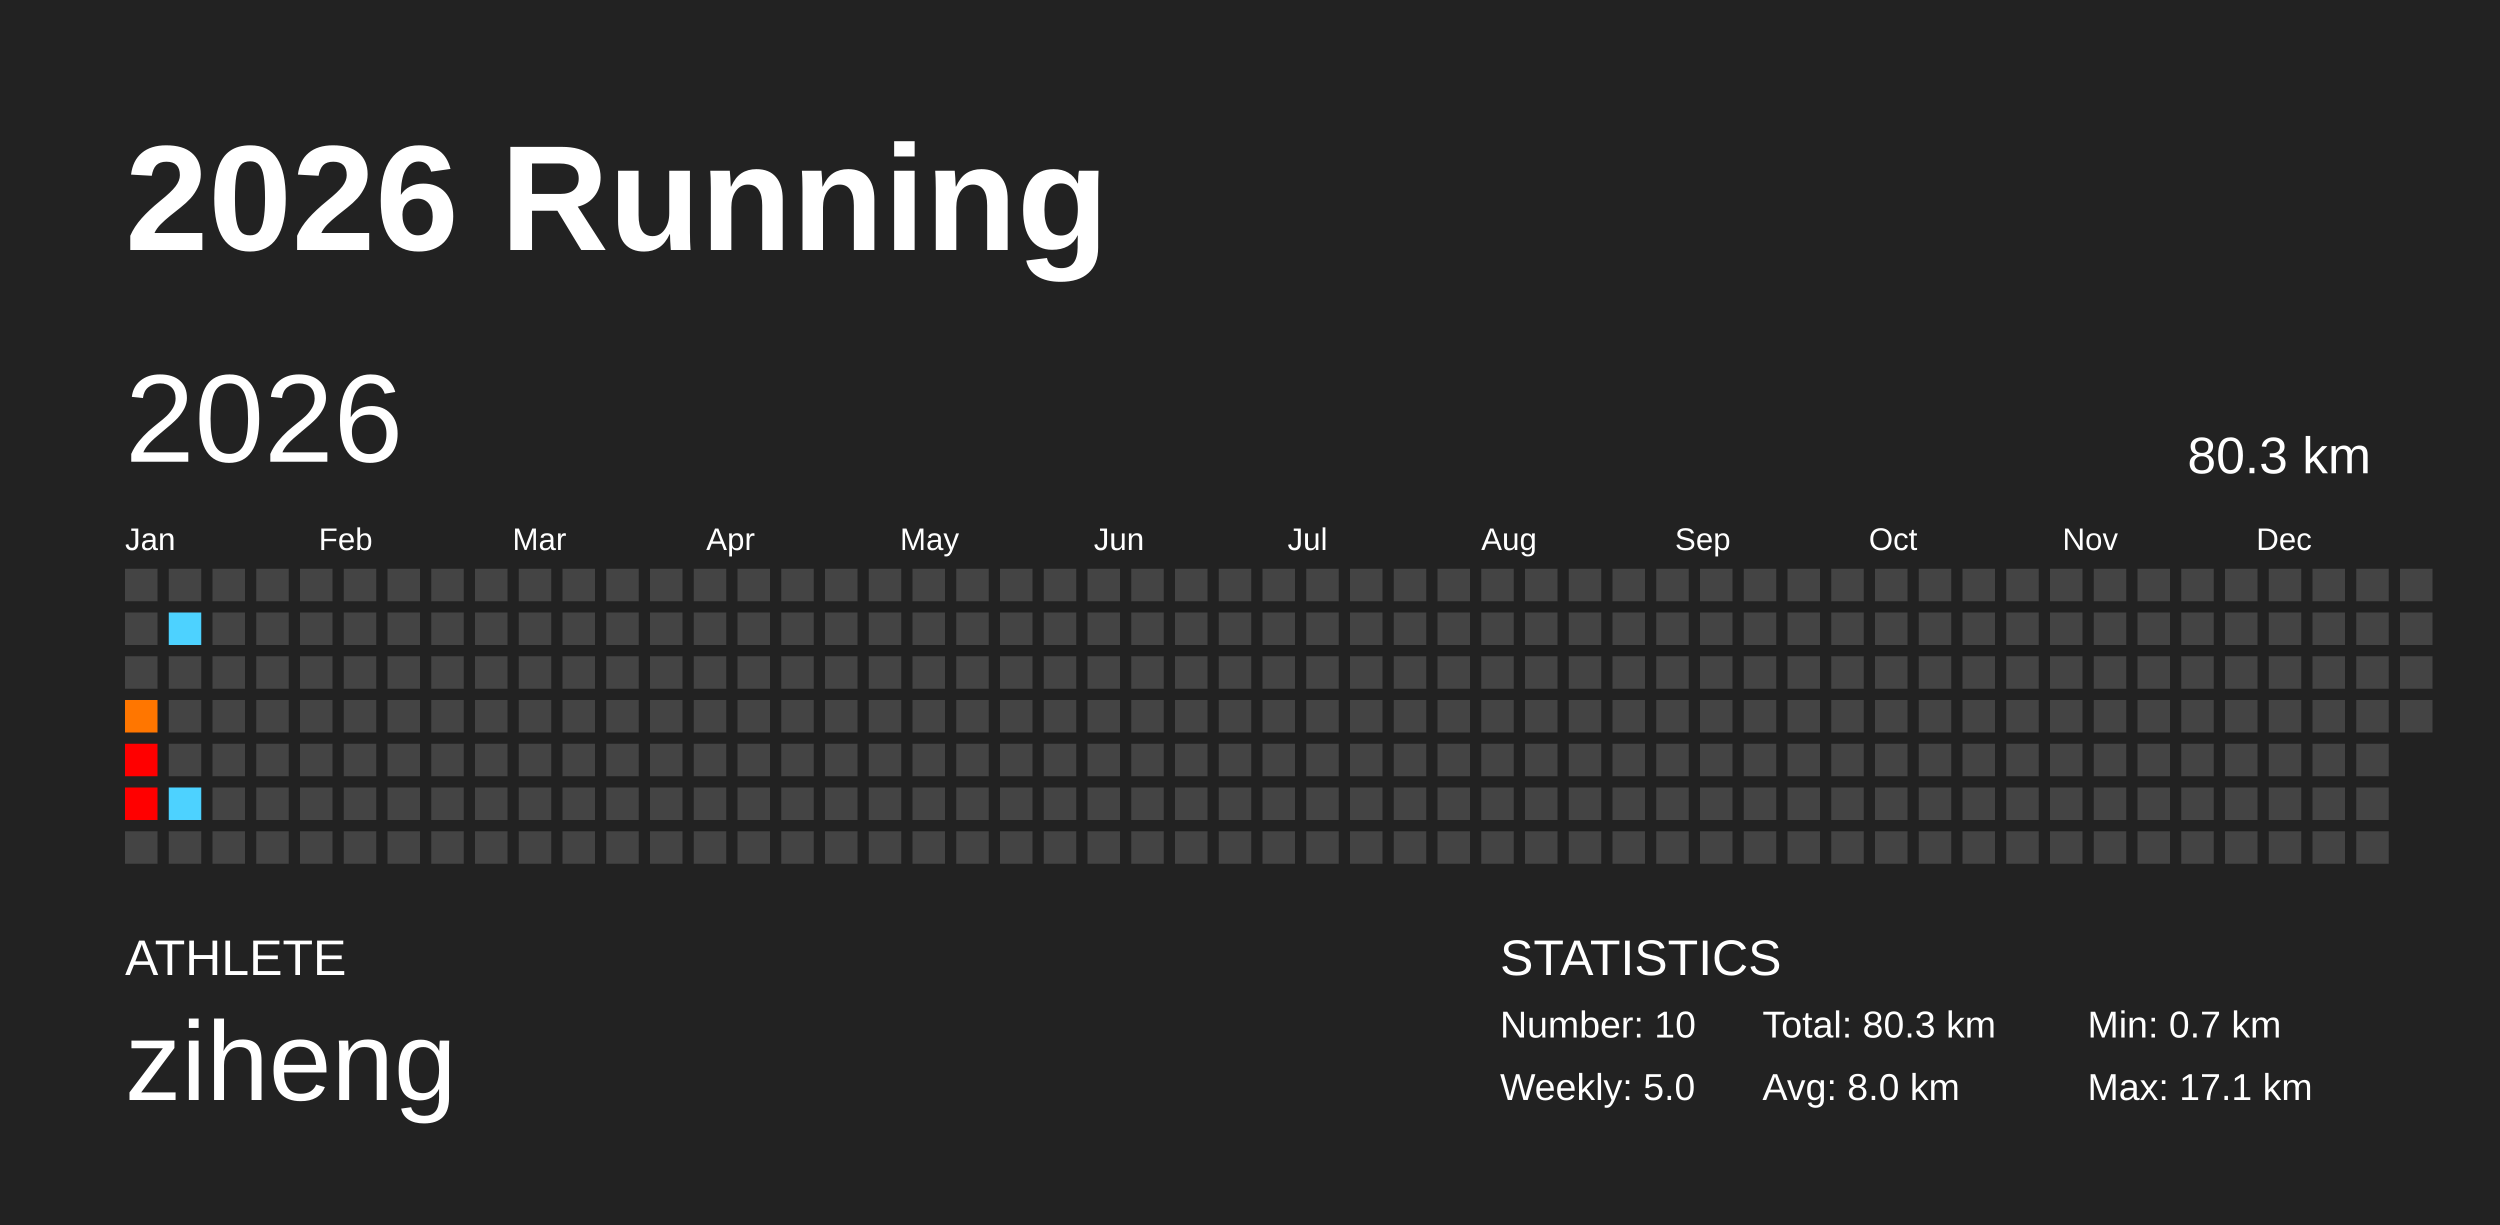
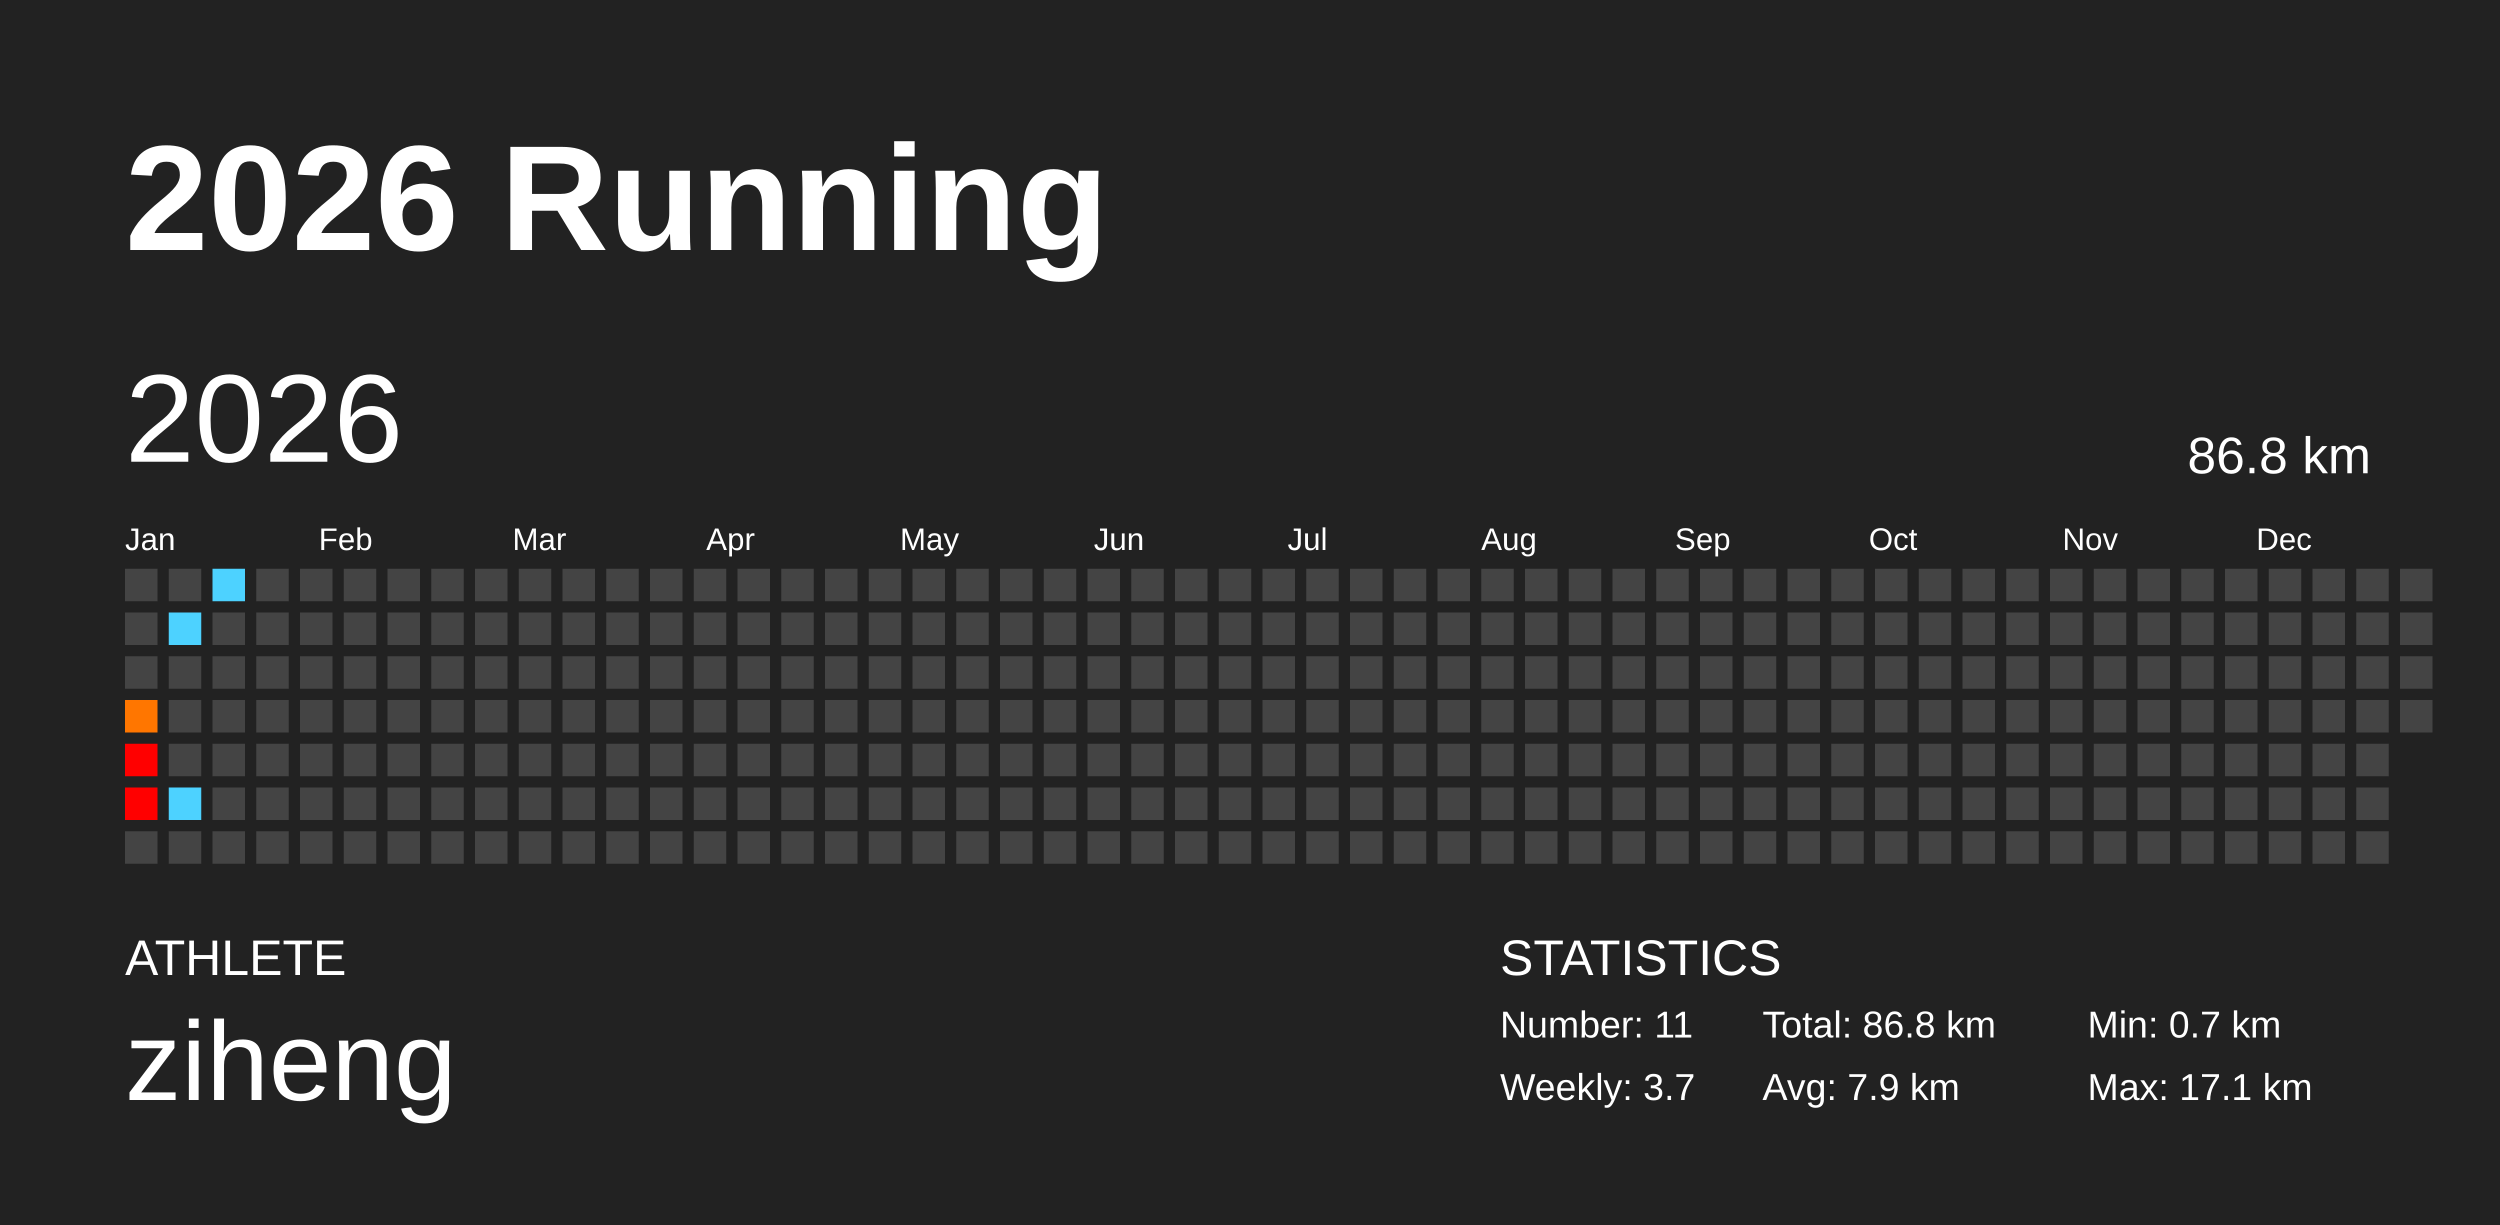
<svg xmlns="http://www.w3.org/2000/svg" baseProfile="full" height="98mm" version="1.1" viewBox="0,0,200,98" width="200mm">
  <defs />
  <rect fill="#222222" height="98" width="200" x="0" y="0" />
  <text fill="#FFFFFF" style="font-size:12px; font-family:Arial; font-weight:bold;" x="10" y="20">2026 Running</text>
  <text fill="#FFFFFF" style="font-size:4px; font-family:Arial" x="10" y="78">ATHLETE</text>
  <text fill="#FFFFFF" style="font-size:9px; font-family:Arial" x="10" y="88">ziheng</text>
  <text fill="#FFFFFF" style="font-size:4px; font-family:Arial" x="120" y="78">STATISTICS</text>
-   <text fill="#FFFFFF" style="font-size:3px; font-family:Arial" x="120" y="83">Number: 10</text>
-   <text fill="#FFFFFF" style="font-size:3px; font-family:Arial" x="120" y="88">Weekly: 5.0</text>
-   <text fill="#FFFFFF" style="font-size:3px; font-family:Arial" x="141" y="83">Total: 80.3 km</text>
-   <text fill="#FFFFFF" style="font-size:3px; font-family:Arial" x="141" y="88">Avg: 8.0 km</text>
+   <text fill="#FFFFFF" style="font-size:3px; font-family:Arial" x="120" y="83">Number: 11</text>
+   <text fill="#FFFFFF" style="font-size:3px; font-family:Arial" x="120" y="88">Weekly: 3.7</text>
+   <text fill="#FFFFFF" style="font-size:3px; font-family:Arial" x="141" y="83">Total: 86.8 km</text>
+   <text fill="#FFFFFF" style="font-size:3px; font-family:Arial" x="141" y="88">Avg: 7.9 km</text>
  <text fill="#FFFFFF" style="font-size:3px; font-family:Arial" x="167" y="83">Min: 0.7 km</text>
  <text fill="#FFFFFF" style="font-size:3px; font-family:Arial" x="167" y="88">Max: 17.1 km</text>
  <text dominant-baseline="hanging" fill="#FFFFFF" style="font-size:10.0px; font-family:Arial;" x="10" y="30">2026</text>
-   <text dominant-baseline="hanging" fill="#FFFFFF" style="font-size:4.125px; font-family:Arial;" x="175" y="35">80.3 km</text>
+   <text dominant-baseline="hanging" fill="#FFFFFF" style="font-size:4.125px; font-family:Arial;" x="175" y="35">86.8 km</text>
  <text fill="#FFFFFF" style="font-size:2.5px; font-family:Arial" x="10.0" y="44">Jan</text>
  <text fill="#FFFFFF" style="font-size:2.5px; font-family:Arial" x="25.5" y="44">Feb</text>
  <text fill="#FFFFFF" style="font-size:2.5px; font-family:Arial" x="41.0" y="44">Mar</text>
  <text fill="#FFFFFF" style="font-size:2.5px; font-family:Arial" x="56.5" y="44">Apr</text>
  <text fill="#FFFFFF" style="font-size:2.5px; font-family:Arial" x="72.0" y="44">May</text>
  <text fill="#FFFFFF" style="font-size:2.5px; font-family:Arial" x="87.5" y="44">Jun</text>
  <text fill="#FFFFFF" style="font-size:2.5px; font-family:Arial" x="103.0" y="44">Jul</text>
  <text fill="#FFFFFF" style="font-size:2.5px; font-family:Arial" x="118.5" y="44">Aug</text>
  <text fill="#FFFFFF" style="font-size:2.5px; font-family:Arial" x="134.0" y="44">Sep</text>
  <text fill="#FFFFFF" style="font-size:2.5px; font-family:Arial" x="149.5" y="44">Oct</text>
  <text fill="#FFFFFF" style="font-size:2.5px; font-family:Arial" x="165.0" y="44">Nov</text>
  <text fill="#FFFFFF" style="font-size:2.5px; font-family:Arial" x="180.5" y="44">Dec</text>
  <rect fill="#444444" height="2.6" width="2.6" x="10.0" y="45.5" />
  <rect fill="#444444" height="2.6" width="2.6" x="10.0" y="49.0" />
  <rect fill="#444444" height="2.6" width="2.6" x="10.0" y="52.5" />
  <rect fill="#ff7600" height="2.6" width="2.6" x="10.0" y="56.0" />
  <rect fill="red" height="2.6" width="2.6" x="10.0" y="59.5" />
  <rect fill="red" height="2.6" width="2.6" x="10.0" y="63.0" />
  <rect fill="#444444" height="2.6" width="2.6" x="10.0" y="66.5" />
  <rect fill="#444444" height="2.6" width="2.6" x="13.5" y="45.5" />
  <rect fill="#4dd2ff" height="2.6" width="2.6" x="13.5" y="49.0" />
  <rect fill="#444444" height="2.6" width="2.6" x="13.5" y="52.5" />
  <rect fill="#444444" height="2.6" width="2.6" x="13.5" y="56.0" />
  <rect fill="#444444" height="2.6" width="2.6" x="13.5" y="59.5" />
  <rect fill="#4dd2ff" height="2.6" width="2.6" x="13.5" y="63.0" />
  <rect fill="#444444" height="2.6" width="2.6" x="13.5" y="66.5" />
-   <rect fill="#444444" height="2.6" width="2.6" x="17.0" y="45.5" />
+   <rect fill="#4dd2ff" height="2.6" width="2.6" x="17.0" y="45.5" />
  <rect fill="#444444" height="2.6" width="2.6" x="17.0" y="49.0" />
  <rect fill="#444444" height="2.6" width="2.6" x="17.0" y="52.5" />
  <rect fill="#444444" height="2.6" width="2.6" x="17.0" y="56.0" />
  <rect fill="#444444" height="2.6" width="2.6" x="17.0" y="59.5" />
  <rect fill="#444444" height="2.6" width="2.6" x="17.0" y="63.0" />
  <rect fill="#444444" height="2.6" width="2.6" x="17.0" y="66.5" />
  <rect fill="#444444" height="2.6" width="2.6" x="20.5" y="45.5" />
  <rect fill="#444444" height="2.6" width="2.6" x="20.5" y="49.0" />
  <rect fill="#444444" height="2.6" width="2.6" x="20.5" y="52.5" />
  <rect fill="#444444" height="2.6" width="2.6" x="20.5" y="56.0" />
  <rect fill="#444444" height="2.6" width="2.6" x="20.5" y="59.5" />
  <rect fill="#444444" height="2.6" width="2.6" x="20.5" y="63.0" />
  <rect fill="#444444" height="2.6" width="2.6" x="20.5" y="66.5" />
  <rect fill="#444444" height="2.6" width="2.6" x="24.0" y="45.5" />
  <rect fill="#444444" height="2.6" width="2.6" x="24.0" y="49.0" />
  <rect fill="#444444" height="2.6" width="2.6" x="24.0" y="52.5" />
  <rect fill="#444444" height="2.6" width="2.6" x="24.0" y="56.0" />
  <rect fill="#444444" height="2.6" width="2.6" x="24.0" y="59.5" />
  <rect fill="#444444" height="2.6" width="2.6" x="24.0" y="63.0" />
  <rect fill="#444444" height="2.6" width="2.6" x="24.0" y="66.5" />
  <rect fill="#444444" height="2.6" width="2.6" x="27.5" y="45.5" />
  <rect fill="#444444" height="2.6" width="2.6" x="27.5" y="49.0" />
  <rect fill="#444444" height="2.6" width="2.6" x="27.5" y="52.5" />
  <rect fill="#444444" height="2.6" width="2.6" x="27.5" y="56.0" />
  <rect fill="#444444" height="2.6" width="2.6" x="27.5" y="59.5" />
  <rect fill="#444444" height="2.6" width="2.6" x="27.5" y="63.0" />
  <rect fill="#444444" height="2.6" width="2.6" x="27.5" y="66.5" />
  <rect fill="#444444" height="2.6" width="2.6" x="31.0" y="45.5" />
  <rect fill="#444444" height="2.6" width="2.6" x="31.0" y="49.0" />
  <rect fill="#444444" height="2.6" width="2.6" x="31.0" y="52.5" />
  <rect fill="#444444" height="2.6" width="2.6" x="31.0" y="56.0" />
  <rect fill="#444444" height="2.6" width="2.6" x="31.0" y="59.5" />
  <rect fill="#444444" height="2.6" width="2.6" x="31.0" y="63.0" />
  <rect fill="#444444" height="2.6" width="2.6" x="31.0" y="66.5" />
  <rect fill="#444444" height="2.6" width="2.6" x="34.5" y="45.5" />
  <rect fill="#444444" height="2.6" width="2.6" x="34.5" y="49.0" />
  <rect fill="#444444" height="2.6" width="2.6" x="34.5" y="52.5" />
  <rect fill="#444444" height="2.6" width="2.6" x="34.5" y="56.0" />
  <rect fill="#444444" height="2.6" width="2.6" x="34.5" y="59.5" />
  <rect fill="#444444" height="2.6" width="2.6" x="34.5" y="63.0" />
  <rect fill="#444444" height="2.6" width="2.6" x="34.5" y="66.5" />
  <rect fill="#444444" height="2.6" width="2.6" x="38.0" y="45.5" />
  <rect fill="#444444" height="2.6" width="2.6" x="38.0" y="49.0" />
  <rect fill="#444444" height="2.6" width="2.6" x="38.0" y="52.5" />
  <rect fill="#444444" height="2.6" width="2.6" x="38.0" y="56.0" />
  <rect fill="#444444" height="2.6" width="2.6" x="38.0" y="59.5" />
  <rect fill="#444444" height="2.6" width="2.6" x="38.0" y="63.0" />
  <rect fill="#444444" height="2.6" width="2.6" x="38.0" y="66.5" />
  <rect fill="#444444" height="2.6" width="2.6" x="41.5" y="45.5" />
  <rect fill="#444444" height="2.6" width="2.6" x="41.5" y="49.0" />
  <rect fill="#444444" height="2.6" width="2.6" x="41.5" y="52.5" />
  <rect fill="#444444" height="2.6" width="2.6" x="41.5" y="56.0" />
  <rect fill="#444444" height="2.6" width="2.6" x="41.5" y="59.5" />
  <rect fill="#444444" height="2.6" width="2.6" x="41.5" y="63.0" />
  <rect fill="#444444" height="2.6" width="2.6" x="41.5" y="66.5" />
  <rect fill="#444444" height="2.6" width="2.6" x="45.0" y="45.5" />
  <rect fill="#444444" height="2.6" width="2.6" x="45.0" y="49.0" />
  <rect fill="#444444" height="2.6" width="2.6" x="45.0" y="52.5" />
  <rect fill="#444444" height="2.6" width="2.6" x="45.0" y="56.0" />
  <rect fill="#444444" height="2.6" width="2.6" x="45.0" y="59.5" />
  <rect fill="#444444" height="2.6" width="2.6" x="45.0" y="63.0" />
  <rect fill="#444444" height="2.6" width="2.6" x="45.0" y="66.5" />
  <rect fill="#444444" height="2.6" width="2.6" x="48.5" y="45.5" />
  <rect fill="#444444" height="2.6" width="2.6" x="48.5" y="49.0" />
  <rect fill="#444444" height="2.6" width="2.6" x="48.5" y="52.5" />
  <rect fill="#444444" height="2.6" width="2.6" x="48.5" y="56.0" />
  <rect fill="#444444" height="2.6" width="2.6" x="48.5" y="59.5" />
  <rect fill="#444444" height="2.6" width="2.6" x="48.5" y="63.0" />
  <rect fill="#444444" height="2.6" width="2.6" x="48.5" y="66.5" />
  <rect fill="#444444" height="2.6" width="2.6" x="52.0" y="45.5" />
  <rect fill="#444444" height="2.6" width="2.6" x="52.0" y="49.0" />
  <rect fill="#444444" height="2.6" width="2.6" x="52.0" y="52.5" />
  <rect fill="#444444" height="2.6" width="2.6" x="52.0" y="56.0" />
  <rect fill="#444444" height="2.6" width="2.6" x="52.0" y="59.5" />
  <rect fill="#444444" height="2.6" width="2.6" x="52.0" y="63.0" />
  <rect fill="#444444" height="2.6" width="2.6" x="52.0" y="66.5" />
  <rect fill="#444444" height="2.6" width="2.6" x="55.5" y="45.5" />
  <rect fill="#444444" height="2.6" width="2.6" x="55.5" y="49.0" />
  <rect fill="#444444" height="2.6" width="2.6" x="55.5" y="52.5" />
  <rect fill="#444444" height="2.6" width="2.6" x="55.5" y="56.0" />
  <rect fill="#444444" height="2.6" width="2.6" x="55.5" y="59.5" />
  <rect fill="#444444" height="2.6" width="2.6" x="55.5" y="63.0" />
  <rect fill="#444444" height="2.6" width="2.6" x="55.5" y="66.5" />
  <rect fill="#444444" height="2.6" width="2.6" x="59.0" y="45.5" />
  <rect fill="#444444" height="2.6" width="2.6" x="59.0" y="49.0" />
  <rect fill="#444444" height="2.6" width="2.6" x="59.0" y="52.5" />
  <rect fill="#444444" height="2.6" width="2.6" x="59.0" y="56.0" />
  <rect fill="#444444" height="2.6" width="2.6" x="59.0" y="59.5" />
  <rect fill="#444444" height="2.6" width="2.6" x="59.0" y="63.0" />
  <rect fill="#444444" height="2.6" width="2.6" x="59.0" y="66.5" />
  <rect fill="#444444" height="2.6" width="2.6" x="62.5" y="45.5" />
  <rect fill="#444444" height="2.6" width="2.6" x="62.5" y="49.0" />
  <rect fill="#444444" height="2.6" width="2.6" x="62.5" y="52.5" />
  <rect fill="#444444" height="2.6" width="2.6" x="62.5" y="56.0" />
  <rect fill="#444444" height="2.6" width="2.6" x="62.5" y="59.5" />
  <rect fill="#444444" height="2.6" width="2.6" x="62.5" y="63.0" />
  <rect fill="#444444" height="2.6" width="2.6" x="62.5" y="66.5" />
  <rect fill="#444444" height="2.6" width="2.6" x="66.0" y="45.5" />
  <rect fill="#444444" height="2.6" width="2.6" x="66.0" y="49.0" />
  <rect fill="#444444" height="2.6" width="2.6" x="66.0" y="52.5" />
  <rect fill="#444444" height="2.6" width="2.6" x="66.0" y="56.0" />
  <rect fill="#444444" height="2.6" width="2.6" x="66.0" y="59.5" />
  <rect fill="#444444" height="2.6" width="2.6" x="66.0" y="63.0" />
  <rect fill="#444444" height="2.6" width="2.6" x="66.0" y="66.5" />
  <rect fill="#444444" height="2.6" width="2.6" x="69.5" y="45.5" />
  <rect fill="#444444" height="2.6" width="2.6" x="69.5" y="49.0" />
  <rect fill="#444444" height="2.6" width="2.6" x="69.5" y="52.5" />
  <rect fill="#444444" height="2.6" width="2.6" x="69.5" y="56.0" />
  <rect fill="#444444" height="2.6" width="2.6" x="69.5" y="59.5" />
  <rect fill="#444444" height="2.6" width="2.6" x="69.5" y="63.0" />
  <rect fill="#444444" height="2.6" width="2.6" x="69.5" y="66.5" />
  <rect fill="#444444" height="2.6" width="2.6" x="73.0" y="45.5" />
  <rect fill="#444444" height="2.6" width="2.6" x="73.0" y="49.0" />
  <rect fill="#444444" height="2.6" width="2.6" x="73.0" y="52.5" />
  <rect fill="#444444" height="2.6" width="2.6" x="73.0" y="56.0" />
  <rect fill="#444444" height="2.6" width="2.6" x="73.0" y="59.5" />
  <rect fill="#444444" height="2.6" width="2.6" x="73.0" y="63.0" />
  <rect fill="#444444" height="2.6" width="2.6" x="73.0" y="66.5" />
  <rect fill="#444444" height="2.6" width="2.6" x="76.5" y="45.5" />
  <rect fill="#444444" height="2.6" width="2.6" x="76.5" y="49.0" />
  <rect fill="#444444" height="2.6" width="2.6" x="76.5" y="52.5" />
  <rect fill="#444444" height="2.6" width="2.6" x="76.5" y="56.0" />
  <rect fill="#444444" height="2.6" width="2.6" x="76.5" y="59.5" />
  <rect fill="#444444" height="2.6" width="2.6" x="76.5" y="63.0" />
  <rect fill="#444444" height="2.6" width="2.6" x="76.5" y="66.5" />
  <rect fill="#444444" height="2.6" width="2.6" x="80.0" y="45.5" />
  <rect fill="#444444" height="2.6" width="2.6" x="80.0" y="49.0" />
  <rect fill="#444444" height="2.6" width="2.6" x="80.0" y="52.5" />
  <rect fill="#444444" height="2.6" width="2.6" x="80.0" y="56.0" />
  <rect fill="#444444" height="2.6" width="2.6" x="80.0" y="59.5" />
  <rect fill="#444444" height="2.6" width="2.6" x="80.0" y="63.0" />
  <rect fill="#444444" height="2.6" width="2.6" x="80.0" y="66.5" />
  <rect fill="#444444" height="2.6" width="2.6" x="83.5" y="45.5" />
  <rect fill="#444444" height="2.6" width="2.6" x="83.5" y="49.0" />
  <rect fill="#444444" height="2.6" width="2.6" x="83.5" y="52.5" />
  <rect fill="#444444" height="2.6" width="2.6" x="83.5" y="56.0" />
  <rect fill="#444444" height="2.6" width="2.6" x="83.5" y="59.5" />
  <rect fill="#444444" height="2.6" width="2.6" x="83.5" y="63.0" />
  <rect fill="#444444" height="2.6" width="2.6" x="83.5" y="66.5" />
  <rect fill="#444444" height="2.6" width="2.6" x="87.0" y="45.5" />
  <rect fill="#444444" height="2.6" width="2.6" x="87.0" y="49.0" />
  <rect fill="#444444" height="2.6" width="2.6" x="87.0" y="52.5" />
  <rect fill="#444444" height="2.6" width="2.6" x="87.0" y="56.0" />
  <rect fill="#444444" height="2.6" width="2.6" x="87.0" y="59.5" />
  <rect fill="#444444" height="2.6" width="2.6" x="87.0" y="63.0" />
  <rect fill="#444444" height="2.6" width="2.6" x="87.0" y="66.5" />
  <rect fill="#444444" height="2.6" width="2.6" x="90.5" y="45.5" />
  <rect fill="#444444" height="2.6" width="2.6" x="90.5" y="49.0" />
  <rect fill="#444444" height="2.6" width="2.6" x="90.5" y="52.5" />
  <rect fill="#444444" height="2.6" width="2.6" x="90.5" y="56.0" />
  <rect fill="#444444" height="2.6" width="2.6" x="90.5" y="59.5" />
  <rect fill="#444444" height="2.6" width="2.6" x="90.5" y="63.0" />
  <rect fill="#444444" height="2.6" width="2.6" x="90.5" y="66.5" />
  <rect fill="#444444" height="2.6" width="2.6" x="94.0" y="45.5" />
  <rect fill="#444444" height="2.6" width="2.6" x="94.0" y="49.0" />
  <rect fill="#444444" height="2.6" width="2.6" x="94.0" y="52.5" />
  <rect fill="#444444" height="2.6" width="2.6" x="94.0" y="56.0" />
  <rect fill="#444444" height="2.6" width="2.6" x="94.0" y="59.5" />
  <rect fill="#444444" height="2.6" width="2.6" x="94.0" y="63.0" />
  <rect fill="#444444" height="2.6" width="2.6" x="94.0" y="66.5" />
  <rect fill="#444444" height="2.6" width="2.6" x="97.5" y="45.5" />
  <rect fill="#444444" height="2.6" width="2.6" x="97.5" y="49.0" />
  <rect fill="#444444" height="2.6" width="2.6" x="97.5" y="52.5" />
  <rect fill="#444444" height="2.6" width="2.6" x="97.5" y="56.0" />
  <rect fill="#444444" height="2.6" width="2.6" x="97.5" y="59.5" />
  <rect fill="#444444" height="2.6" width="2.6" x="97.5" y="63.0" />
  <rect fill="#444444" height="2.6" width="2.6" x="97.5" y="66.5" />
  <rect fill="#444444" height="2.6" width="2.6" x="101.0" y="45.5" />
  <rect fill="#444444" height="2.6" width="2.6" x="101.0" y="49.0" />
  <rect fill="#444444" height="2.6" width="2.6" x="101.0" y="52.5" />
  <rect fill="#444444" height="2.6" width="2.6" x="101.0" y="56.0" />
  <rect fill="#444444" height="2.6" width="2.6" x="101.0" y="59.5" />
  <rect fill="#444444" height="2.6" width="2.6" x="101.0" y="63.0" />
  <rect fill="#444444" height="2.6" width="2.6" x="101.0" y="66.5" />
  <rect fill="#444444" height="2.6" width="2.6" x="104.5" y="45.5" />
  <rect fill="#444444" height="2.6" width="2.6" x="104.5" y="49.0" />
  <rect fill="#444444" height="2.6" width="2.6" x="104.5" y="52.5" />
  <rect fill="#444444" height="2.6" width="2.6" x="104.5" y="56.0" />
  <rect fill="#444444" height="2.6" width="2.6" x="104.5" y="59.5" />
  <rect fill="#444444" height="2.6" width="2.6" x="104.5" y="63.0" />
  <rect fill="#444444" height="2.6" width="2.6" x="104.5" y="66.5" />
  <rect fill="#444444" height="2.6" width="2.6" x="108.0" y="45.5" />
  <rect fill="#444444" height="2.6" width="2.6" x="108.0" y="49.0" />
  <rect fill="#444444" height="2.6" width="2.6" x="108.0" y="52.5" />
  <rect fill="#444444" height="2.6" width="2.6" x="108.0" y="56.0" />
  <rect fill="#444444" height="2.6" width="2.6" x="108.0" y="59.5" />
  <rect fill="#444444" height="2.6" width="2.6" x="108.0" y="63.0" />
  <rect fill="#444444" height="2.6" width="2.6" x="108.0" y="66.5" />
  <rect fill="#444444" height="2.6" width="2.6" x="111.5" y="45.5" />
  <rect fill="#444444" height="2.6" width="2.6" x="111.5" y="49.0" />
  <rect fill="#444444" height="2.6" width="2.6" x="111.5" y="52.5" />
  <rect fill="#444444" height="2.6" width="2.6" x="111.5" y="56.0" />
  <rect fill="#444444" height="2.6" width="2.6" x="111.5" y="59.5" />
  <rect fill="#444444" height="2.6" width="2.6" x="111.5" y="63.0" />
  <rect fill="#444444" height="2.6" width="2.6" x="111.5" y="66.5" />
  <rect fill="#444444" height="2.6" width="2.6" x="115.0" y="45.5" />
  <rect fill="#444444" height="2.6" width="2.6" x="115.0" y="49.0" />
  <rect fill="#444444" height="2.6" width="2.6" x="115.0" y="52.5" />
  <rect fill="#444444" height="2.6" width="2.6" x="115.0" y="56.0" />
  <rect fill="#444444" height="2.6" width="2.6" x="115.0" y="59.5" />
  <rect fill="#444444" height="2.6" width="2.6" x="115.0" y="63.0" />
  <rect fill="#444444" height="2.6" width="2.6" x="115.0" y="66.5" />
  <rect fill="#444444" height="2.6" width="2.6" x="118.5" y="45.5" />
  <rect fill="#444444" height="2.6" width="2.6" x="118.5" y="49.0" />
  <rect fill="#444444" height="2.6" width="2.6" x="118.5" y="52.5" />
  <rect fill="#444444" height="2.6" width="2.6" x="118.5" y="56.0" />
  <rect fill="#444444" height="2.6" width="2.6" x="118.5" y="59.5" />
  <rect fill="#444444" height="2.6" width="2.6" x="118.5" y="63.0" />
  <rect fill="#444444" height="2.6" width="2.6" x="118.5" y="66.5" />
  <rect fill="#444444" height="2.6" width="2.6" x="122.0" y="45.5" />
  <rect fill="#444444" height="2.6" width="2.6" x="122.0" y="49.0" />
  <rect fill="#444444" height="2.6" width="2.6" x="122.0" y="52.5" />
  <rect fill="#444444" height="2.6" width="2.6" x="122.0" y="56.0" />
  <rect fill="#444444" height="2.6" width="2.6" x="122.0" y="59.5" />
  <rect fill="#444444" height="2.6" width="2.6" x="122.0" y="63.0" />
  <rect fill="#444444" height="2.6" width="2.6" x="122.0" y="66.5" />
  <rect fill="#444444" height="2.6" width="2.6" x="125.5" y="45.5" />
  <rect fill="#444444" height="2.6" width="2.6" x="125.5" y="49.0" />
  <rect fill="#444444" height="2.6" width="2.6" x="125.5" y="52.5" />
  <rect fill="#444444" height="2.6" width="2.6" x="125.5" y="56.0" />
  <rect fill="#444444" height="2.6" width="2.6" x="125.5" y="59.5" />
  <rect fill="#444444" height="2.6" width="2.6" x="125.5" y="63.0" />
  <rect fill="#444444" height="2.6" width="2.6" x="125.5" y="66.5" />
  <rect fill="#444444" height="2.6" width="2.6" x="129.0" y="45.5" />
  <rect fill="#444444" height="2.6" width="2.6" x="129.0" y="49.0" />
  <rect fill="#444444" height="2.6" width="2.6" x="129.0" y="52.5" />
  <rect fill="#444444" height="2.6" width="2.6" x="129.0" y="56.0" />
  <rect fill="#444444" height="2.6" width="2.6" x="129.0" y="59.5" />
  <rect fill="#444444" height="2.6" width="2.6" x="129.0" y="63.0" />
  <rect fill="#444444" height="2.6" width="2.6" x="129.0" y="66.5" />
  <rect fill="#444444" height="2.6" width="2.6" x="132.5" y="45.5" />
  <rect fill="#444444" height="2.6" width="2.6" x="132.5" y="49.0" />
  <rect fill="#444444" height="2.6" width="2.6" x="132.5" y="52.5" />
  <rect fill="#444444" height="2.6" width="2.6" x="132.5" y="56.0" />
  <rect fill="#444444" height="2.6" width="2.6" x="132.5" y="59.5" />
  <rect fill="#444444" height="2.6" width="2.6" x="132.5" y="63.0" />
  <rect fill="#444444" height="2.6" width="2.6" x="132.5" y="66.5" />
  <rect fill="#444444" height="2.6" width="2.6" x="136.0" y="45.5" />
  <rect fill="#444444" height="2.6" width="2.6" x="136.0" y="49.0" />
  <rect fill="#444444" height="2.6" width="2.6" x="136.0" y="52.5" />
  <rect fill="#444444" height="2.6" width="2.6" x="136.0" y="56.0" />
  <rect fill="#444444" height="2.6" width="2.6" x="136.0" y="59.5" />
  <rect fill="#444444" height="2.6" width="2.6" x="136.0" y="63.0" />
  <rect fill="#444444" height="2.6" width="2.6" x="136.0" y="66.5" />
  <rect fill="#444444" height="2.6" width="2.6" x="139.5" y="45.5" />
  <rect fill="#444444" height="2.6" width="2.6" x="139.5" y="49.0" />
  <rect fill="#444444" height="2.6" width="2.6" x="139.5" y="52.5" />
  <rect fill="#444444" height="2.6" width="2.6" x="139.5" y="56.0" />
  <rect fill="#444444" height="2.6" width="2.6" x="139.5" y="59.5" />
  <rect fill="#444444" height="2.6" width="2.6" x="139.5" y="63.0" />
  <rect fill="#444444" height="2.6" width="2.6" x="139.5" y="66.5" />
  <rect fill="#444444" height="2.6" width="2.6" x="143.0" y="45.5" />
  <rect fill="#444444" height="2.6" width="2.6" x="143.0" y="49.0" />
  <rect fill="#444444" height="2.6" width="2.6" x="143.0" y="52.5" />
  <rect fill="#444444" height="2.6" width="2.6" x="143.0" y="56.0" />
  <rect fill="#444444" height="2.6" width="2.6" x="143.0" y="59.5" />
  <rect fill="#444444" height="2.6" width="2.6" x="143.0" y="63.0" />
  <rect fill="#444444" height="2.6" width="2.6" x="143.0" y="66.5" />
  <rect fill="#444444" height="2.6" width="2.6" x="146.5" y="45.5" />
  <rect fill="#444444" height="2.6" width="2.6" x="146.5" y="49.0" />
  <rect fill="#444444" height="2.6" width="2.6" x="146.5" y="52.5" />
  <rect fill="#444444" height="2.6" width="2.6" x="146.5" y="56.0" />
  <rect fill="#444444" height="2.6" width="2.6" x="146.5" y="59.5" />
  <rect fill="#444444" height="2.6" width="2.6" x="146.5" y="63.0" />
  <rect fill="#444444" height="2.6" width="2.6" x="146.5" y="66.5" />
  <rect fill="#444444" height="2.6" width="2.6" x="150.0" y="45.5" />
  <rect fill="#444444" height="2.6" width="2.6" x="150.0" y="49.0" />
  <rect fill="#444444" height="2.6" width="2.6" x="150.0" y="52.5" />
  <rect fill="#444444" height="2.6" width="2.6" x="150.0" y="56.0" />
  <rect fill="#444444" height="2.6" width="2.6" x="150.0" y="59.5" />
  <rect fill="#444444" height="2.6" width="2.6" x="150.0" y="63.0" />
  <rect fill="#444444" height="2.6" width="2.6" x="150.0" y="66.5" />
  <rect fill="#444444" height="2.6" width="2.6" x="153.5" y="45.5" />
  <rect fill="#444444" height="2.6" width="2.6" x="153.5" y="49.0" />
  <rect fill="#444444" height="2.6" width="2.6" x="153.5" y="52.5" />
  <rect fill="#444444" height="2.6" width="2.6" x="153.5" y="56.0" />
  <rect fill="#444444" height="2.6" width="2.6" x="153.5" y="59.5" />
  <rect fill="#444444" height="2.6" width="2.6" x="153.5" y="63.0" />
  <rect fill="#444444" height="2.6" width="2.6" x="153.5" y="66.5" />
  <rect fill="#444444" height="2.6" width="2.6" x="157.0" y="45.5" />
  <rect fill="#444444" height="2.6" width="2.6" x="157.0" y="49.0" />
  <rect fill="#444444" height="2.6" width="2.6" x="157.0" y="52.5" />
  <rect fill="#444444" height="2.6" width="2.6" x="157.0" y="56.0" />
  <rect fill="#444444" height="2.6" width="2.6" x="157.0" y="59.5" />
  <rect fill="#444444" height="2.6" width="2.6" x="157.0" y="63.0" />
  <rect fill="#444444" height="2.6" width="2.6" x="157.0" y="66.5" />
  <rect fill="#444444" height="2.6" width="2.6" x="160.5" y="45.5" />
  <rect fill="#444444" height="2.6" width="2.6" x="160.5" y="49.0" />
  <rect fill="#444444" height="2.6" width="2.6" x="160.5" y="52.5" />
  <rect fill="#444444" height="2.6" width="2.6" x="160.5" y="56.0" />
  <rect fill="#444444" height="2.6" width="2.6" x="160.5" y="59.5" />
  <rect fill="#444444" height="2.6" width="2.6" x="160.5" y="63.0" />
  <rect fill="#444444" height="2.6" width="2.6" x="160.5" y="66.5" />
  <rect fill="#444444" height="2.6" width="2.6" x="164.0" y="45.5" />
  <rect fill="#444444" height="2.6" width="2.6" x="164.0" y="49.0" />
  <rect fill="#444444" height="2.6" width="2.6" x="164.0" y="52.5" />
  <rect fill="#444444" height="2.6" width="2.6" x="164.0" y="56.0" />
  <rect fill="#444444" height="2.6" width="2.6" x="164.0" y="59.5" />
  <rect fill="#444444" height="2.6" width="2.6" x="164.0" y="63.0" />
  <rect fill="#444444" height="2.6" width="2.6" x="164.0" y="66.5" />
  <rect fill="#444444" height="2.6" width="2.6" x="167.5" y="45.5" />
  <rect fill="#444444" height="2.6" width="2.6" x="167.5" y="49.0" />
  <rect fill="#444444" height="2.6" width="2.6" x="167.5" y="52.5" />
  <rect fill="#444444" height="2.6" width="2.6" x="167.5" y="56.0" />
  <rect fill="#444444" height="2.6" width="2.6" x="167.5" y="59.5" />
  <rect fill="#444444" height="2.6" width="2.6" x="167.5" y="63.0" />
  <rect fill="#444444" height="2.6" width="2.6" x="167.5" y="66.5" />
  <rect fill="#444444" height="2.6" width="2.6" x="171.0" y="45.5" />
  <rect fill="#444444" height="2.6" width="2.6" x="171.0" y="49.0" />
  <rect fill="#444444" height="2.6" width="2.6" x="171.0" y="52.5" />
  <rect fill="#444444" height="2.6" width="2.6" x="171.0" y="56.0" />
  <rect fill="#444444" height="2.6" width="2.6" x="171.0" y="59.5" />
  <rect fill="#444444" height="2.6" width="2.6" x="171.0" y="63.0" />
  <rect fill="#444444" height="2.6" width="2.6" x="171.0" y="66.5" />
  <rect fill="#444444" height="2.6" width="2.6" x="174.5" y="45.5" />
  <rect fill="#444444" height="2.6" width="2.6" x="174.5" y="49.0" />
  <rect fill="#444444" height="2.6" width="2.6" x="174.5" y="52.5" />
  <rect fill="#444444" height="2.6" width="2.6" x="174.5" y="56.0" />
  <rect fill="#444444" height="2.6" width="2.6" x="174.5" y="59.5" />
  <rect fill="#444444" height="2.6" width="2.6" x="174.5" y="63.0" />
  <rect fill="#444444" height="2.6" width="2.6" x="174.5" y="66.5" />
  <rect fill="#444444" height="2.6" width="2.6" x="178.0" y="45.5" />
  <rect fill="#444444" height="2.6" width="2.6" x="178.0" y="49.0" />
  <rect fill="#444444" height="2.6" width="2.6" x="178.0" y="52.5" />
  <rect fill="#444444" height="2.6" width="2.6" x="178.0" y="56.0" />
  <rect fill="#444444" height="2.6" width="2.6" x="178.0" y="59.5" />
  <rect fill="#444444" height="2.6" width="2.6" x="178.0" y="63.0" />
  <rect fill="#444444" height="2.6" width="2.6" x="178.0" y="66.5" />
  <rect fill="#444444" height="2.6" width="2.6" x="181.5" y="45.5" />
  <rect fill="#444444" height="2.6" width="2.6" x="181.5" y="49.0" />
  <rect fill="#444444" height="2.6" width="2.6" x="181.5" y="52.5" />
  <rect fill="#444444" height="2.6" width="2.6" x="181.5" y="56.0" />
  <rect fill="#444444" height="2.6" width="2.6" x="181.5" y="59.5" />
  <rect fill="#444444" height="2.6" width="2.6" x="181.5" y="63.0" />
  <rect fill="#444444" height="2.6" width="2.6" x="181.5" y="66.5" />
  <rect fill="#444444" height="2.6" width="2.6" x="185.0" y="45.5" />
  <rect fill="#444444" height="2.6" width="2.6" x="185.0" y="49.0" />
  <rect fill="#444444" height="2.6" width="2.6" x="185.0" y="52.5" />
  <rect fill="#444444" height="2.6" width="2.6" x="185.0" y="56.0" />
  <rect fill="#444444" height="2.6" width="2.6" x="185.0" y="59.5" />
  <rect fill="#444444" height="2.6" width="2.6" x="185.0" y="63.0" />
  <rect fill="#444444" height="2.6" width="2.6" x="185.0" y="66.5" />
  <rect fill="#444444" height="2.6" width="2.6" x="188.5" y="45.5" />
  <rect fill="#444444" height="2.6" width="2.6" x="188.5" y="49.0" />
  <rect fill="#444444" height="2.6" width="2.6" x="188.5" y="52.5" />
  <rect fill="#444444" height="2.6" width="2.6" x="188.5" y="56.0" />
  <rect fill="#444444" height="2.6" width="2.6" x="188.5" y="59.5" />
  <rect fill="#444444" height="2.6" width="2.6" x="188.5" y="63.0" />
  <rect fill="#444444" height="2.6" width="2.6" x="188.5" y="66.5" />
  <rect fill="#444444" height="2.6" width="2.6" x="192.0" y="45.5" />
  <rect fill="#444444" height="2.6" width="2.6" x="192.0" y="49.0" />
  <rect fill="#444444" height="2.6" width="2.6" x="192.0" y="52.5" />
  <rect fill="#444444" height="2.6" width="2.6" x="192.0" y="56.0" />
</svg>
